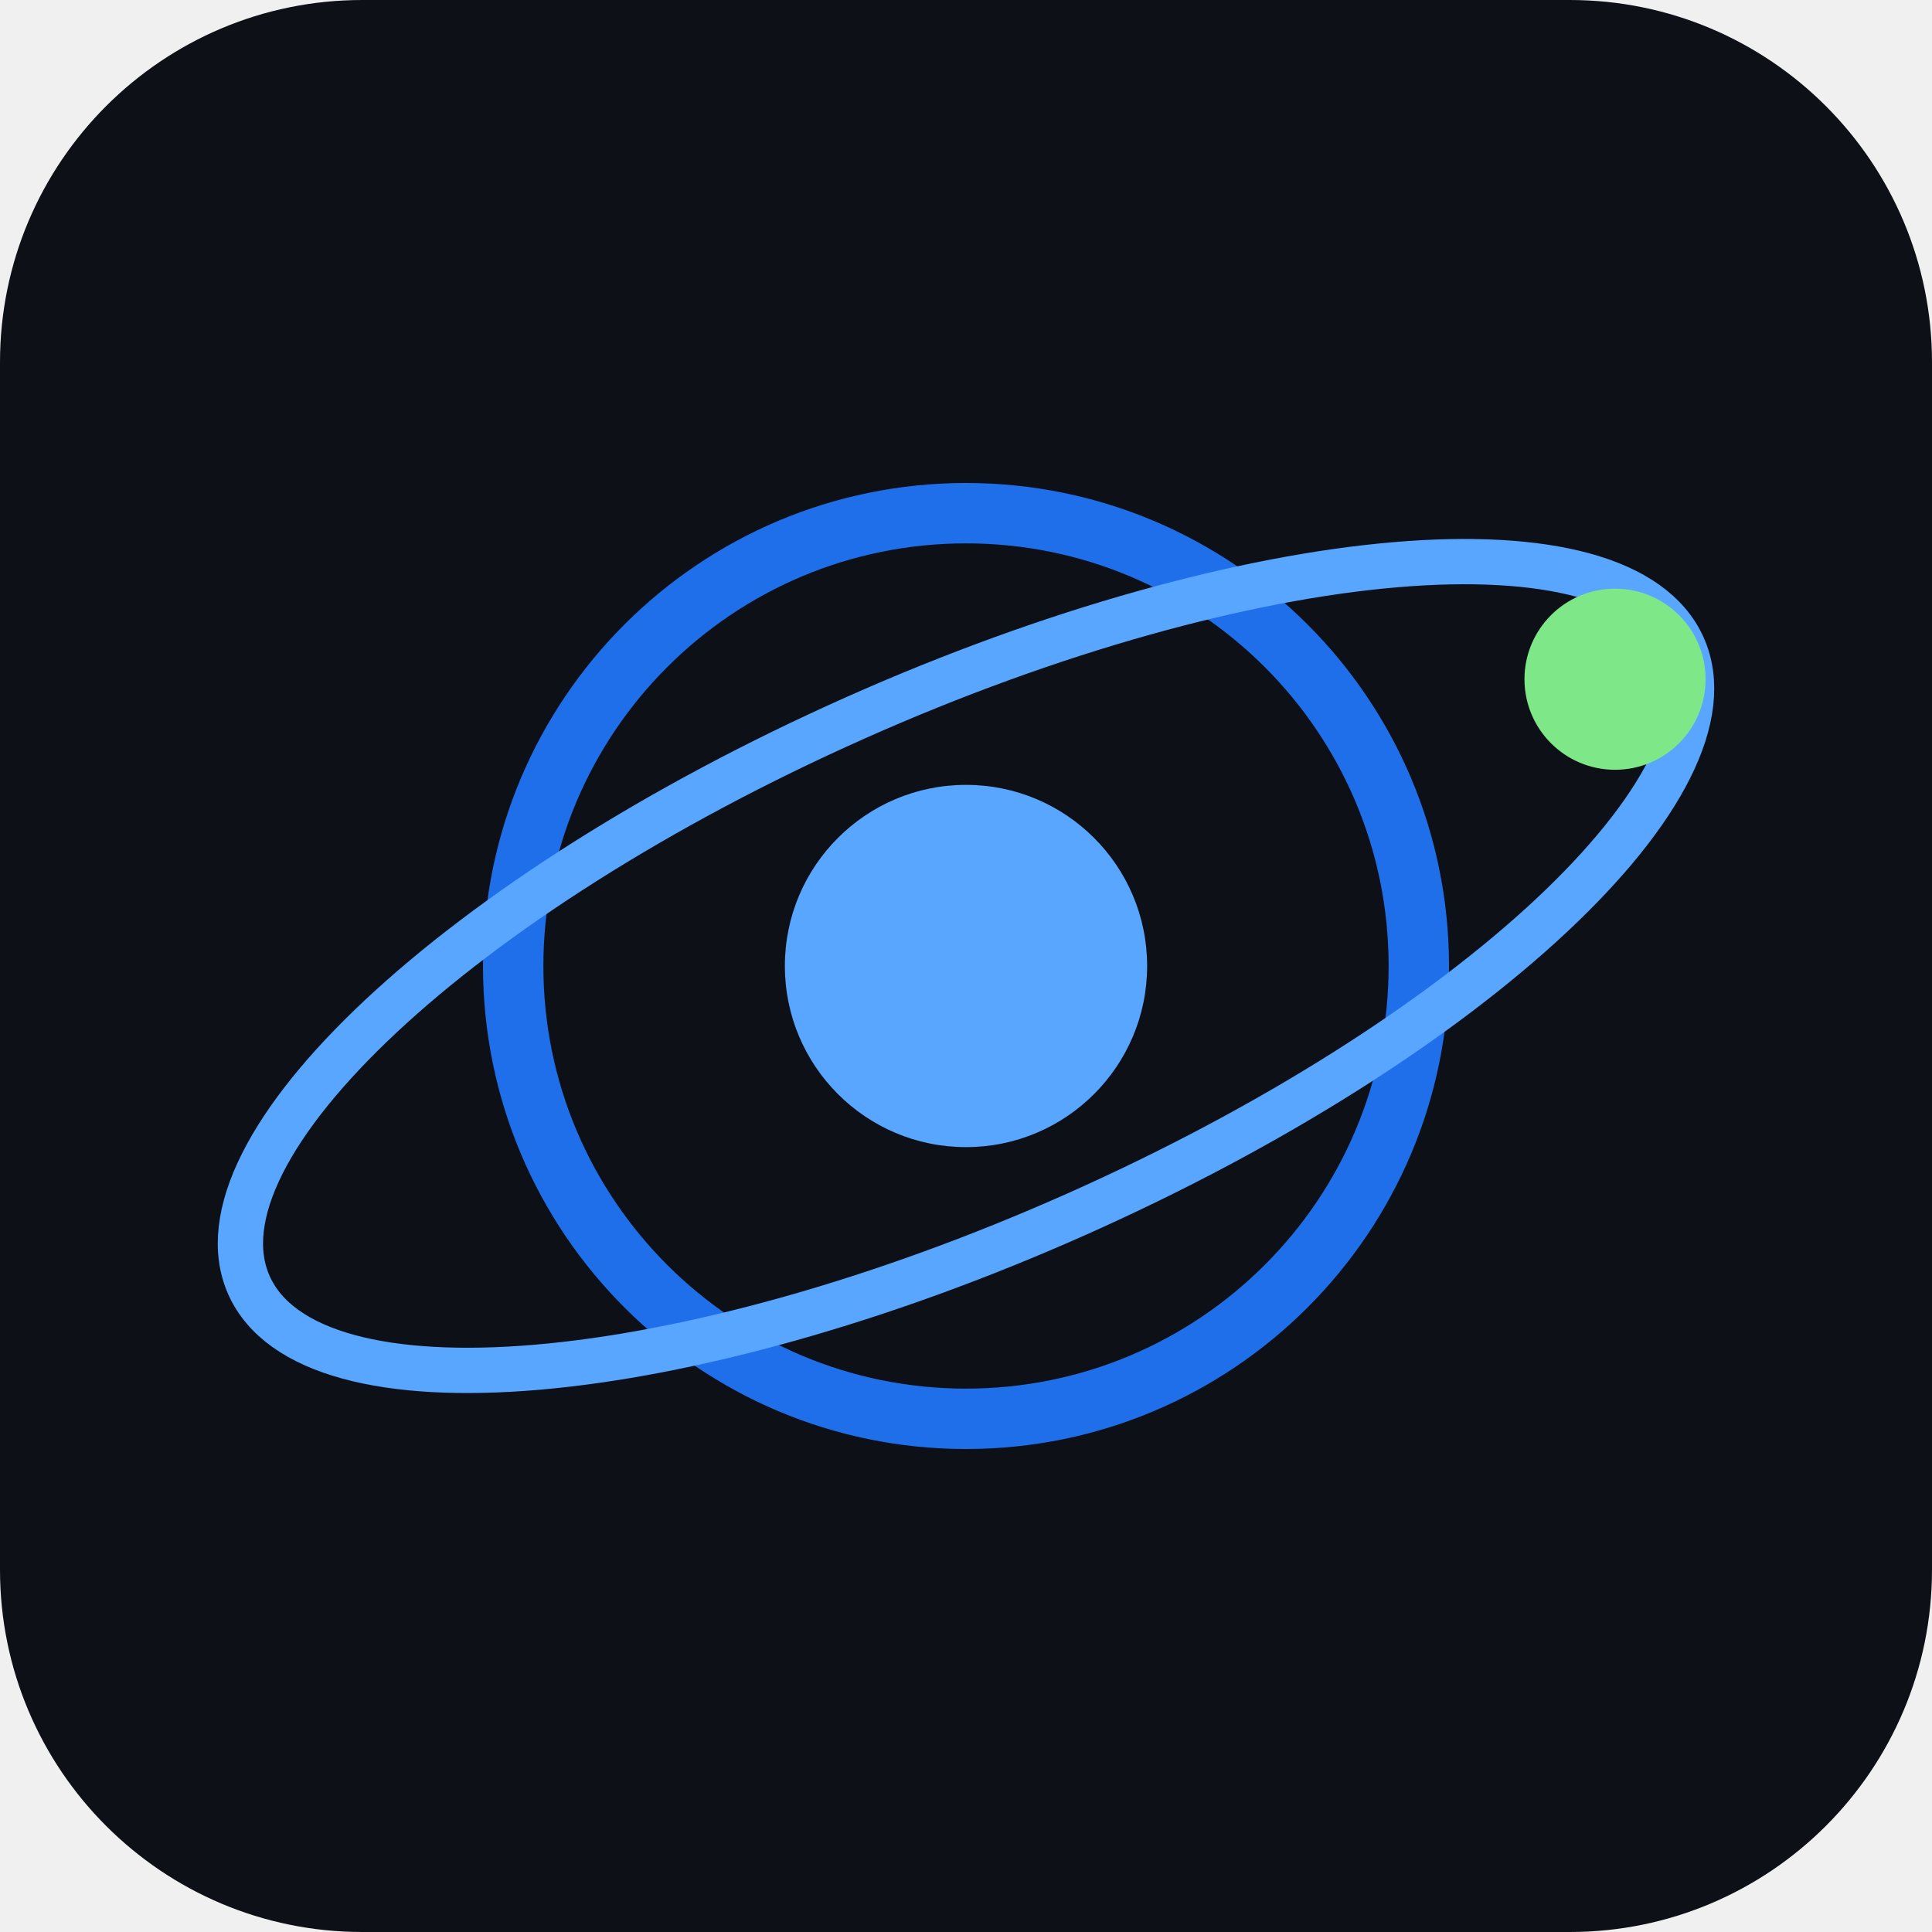
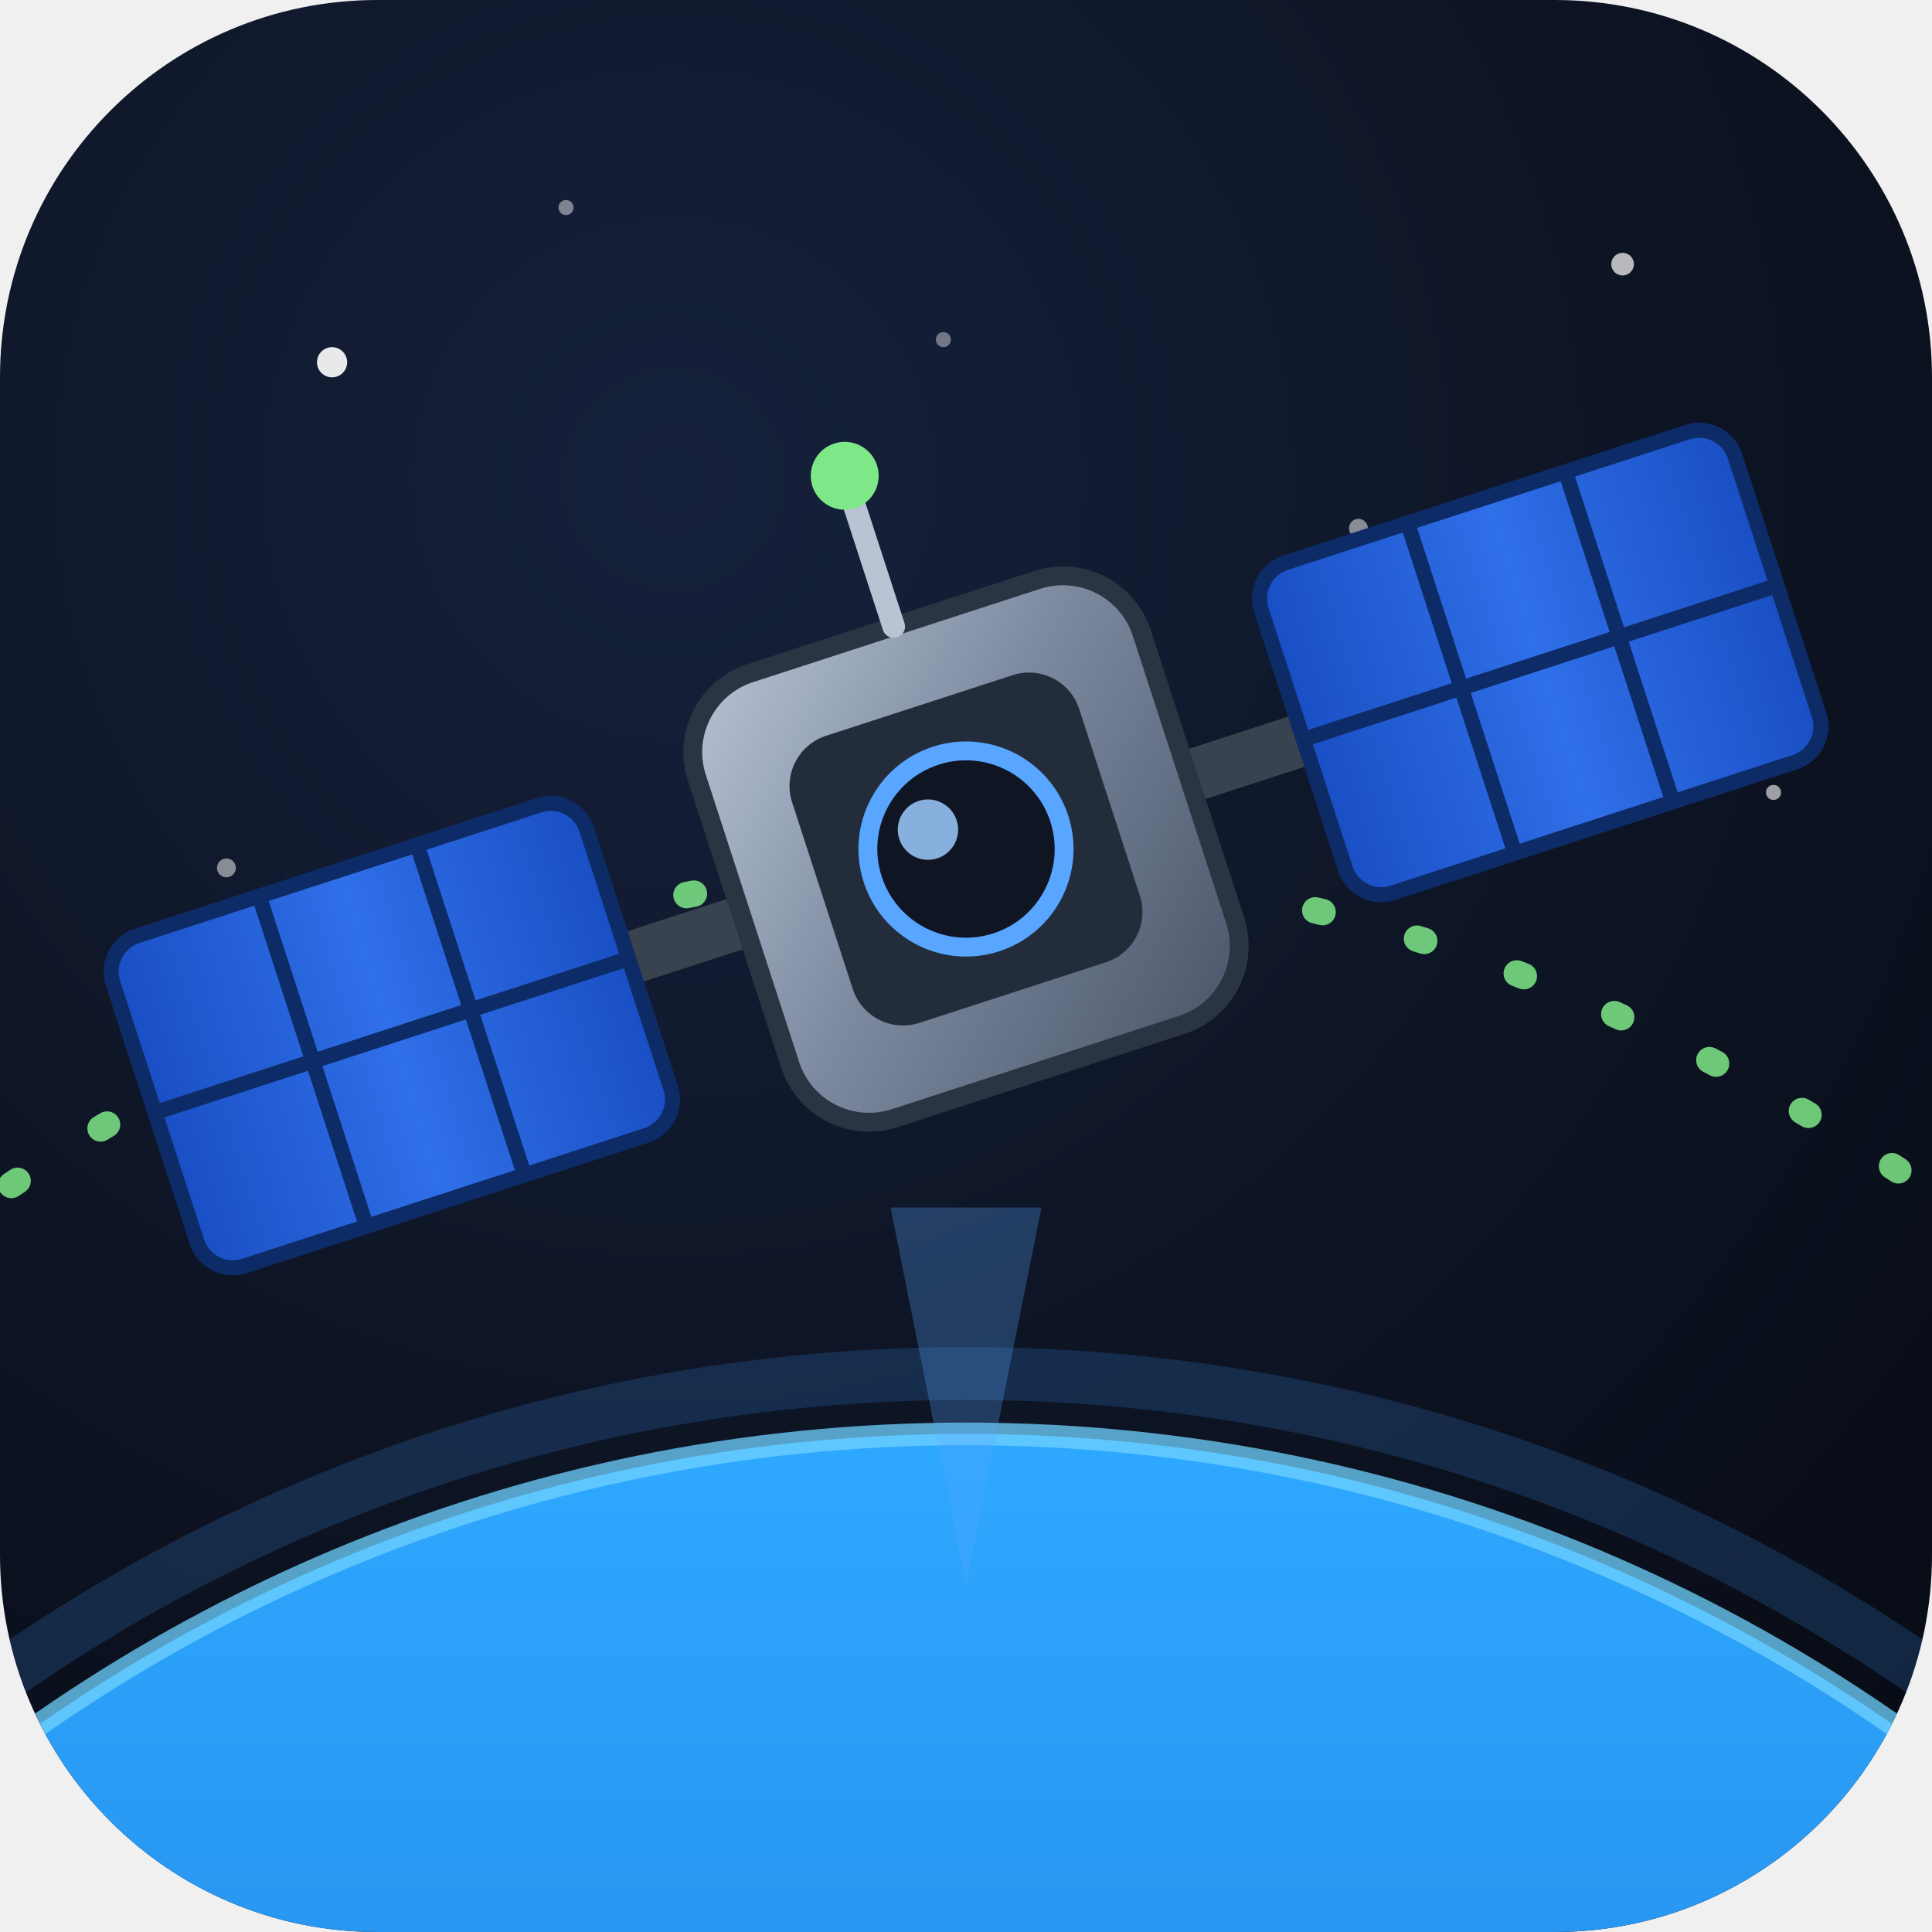
- <svg xmlns="http://www.w3.org/2000/svg" viewBox="0 0 128 128">
-   <rect width="128" height="128" rx="24" fill="#0d1117" />
-   <circle cx="64" cy="64" r="30" fill="none" stroke="#1f6feb" stroke-width="4" />
-   <ellipse cx="64" cy="64" rx="52" ry="18" fill="none" stroke="#58a6ff" stroke-width="3" transform="rotate(-24 64 64)" />
-   <circle cx="64" cy="64" r="12" fill="#58a6ff" />
-   <circle cx="107" cy="45" r="6" fill="#7ee787" />
+ <svg xmlns="http://www.w3.org/2000/svg" viewBox="0 0 512 512">
+   <defs>
+     <radialGradient id="space" cx="35%" cy="25%" r="90%">
+       <stop offset="0%" stop-color="#16213c" />
+       <stop offset="55%" stop-color="#0d1424" />
+       <stop offset="100%" stop-color="#080c16" />
+     </radialGradient>
+     <linearGradient id="body" x1="0" y1="0" x2="1" y2="1">
+       <stop offset="0%" stop-color="#b8c4d4" />
+       <stop offset="45%" stop-color="#7d8aa0" />
+       <stop offset="100%" stop-color="#4a5568" />
+     </linearGradient>
+     <linearGradient id="panel" x1="0" y1="0" x2="1" y2="0">
+       <stop offset="0%" stop-color="#1a4fc4" />
+       <stop offset="50%" stop-color="#2f6fe8" />
+       <stop offset="100%" stop-color="#1a4fc4" />
+     </linearGradient>
+     <linearGradient id="earth" x1="0" y1="0" x2="0" y2="1">
+       <stop offset="0%" stop-color="#2ea8ff" />
+       <stop offset="60%" stop-color="#1866c9" />
+       <stop offset="100%" stop-color="#0b3d8f" />
+     </linearGradient>
+     <clipPath id="bg">
+       <rect width="512" height="512" rx="100" />
+     </clipPath>
+   </defs>
+   <g clip-path="url(#bg)">
+     <rect width="512" height="512" fill="url(#space)" />
+     <g transform="translate(256 256) scale(1) translate(-256 -256)">
+       <g fill="#ffffff">
+         <circle cx="88" cy="96" r="4" opacity="0.9" />
+         <circle cx="430" cy="70" r="3" opacity="0.7" />
+         <circle cx="360" cy="140" r="2.5" opacity="0.5" />
+         <circle cx="60" cy="230" r="2.5" opacity="0.5" />
+         <circle cx="470" cy="210" r="2" opacity="0.6" />
+         <circle cx="150" cy="55" r="2" opacity="0.45" />
+         <circle cx="250" cy="90" r="2" opacity="0.4" />
+       </g>
+       <circle cx="256" cy="810" r="430" fill="url(#earth)" />
+       <circle cx="256" cy="810" r="430" fill="none" stroke="#6fd1ff" stroke-width="6" opacity="0.75" />
+       <circle cx="256" cy="810" r="446" fill="none" stroke="#3f9dff" stroke-width="14" opacity="0.18" />
+       <path d="M -20 330 Q 256 130 532 330" fill="none" stroke="#7ee787" stroke-width="7" stroke-dasharray="2 26" stroke-linecap="round" opacity="0.85" />
+       <g transform="translate(256 225) rotate(-18)">
+         <rect x="-150" y="-7" width="300" height="14" rx="7" fill="#39434f" />
+         <g>
+           <rect x="-226" y="-46" width="132" height="92" rx="10" fill="url(#panel)" stroke="#0d2b66" stroke-width="4" />
+           <path d="M -182 -46 V 46 M -138 -46 V 46 M -226 0 H -94" stroke="#0d2b66" stroke-width="4" fill="none" />
+         </g>
+         <g>
+           <rect x="94" y="-46" width="132" height="92" rx="10" fill="url(#panel)" stroke="#0d2b66" stroke-width="4" />
+           <path d="M 138 -46 V 46 M 182 -46 V 46 M 94 0 H 226" stroke="#0d2b66" stroke-width="4" fill="none" />
+         </g>
+         <rect x="-62" y="-62" width="124" height="124" rx="22" fill="url(#body)" stroke="#2b3442" stroke-width="5" />
+         <rect x="-40" y="-40" width="80" height="80" rx="14" fill="#232c3a" />
+         <circle cx="0" cy="0" r="26" fill="#0f1522" stroke="#58a6ff" stroke-width="5" />
+         <circle cx="-8" cy="-8" r="8" fill="#9ecbff" opacity="0.85" />
+         <line x1="0" y1="-62" x2="0" y2="-96" stroke="#b8c4d4" stroke-width="6" stroke-linecap="round" />
+         <circle cx="0" cy="-104" r="9" fill="#7ee787" />
+       </g>
+       <path d="M 236 320 L 256 420 L 276 320 Z" fill="#58a6ff" opacity="0.28" />
+     </g>
+   </g>
</svg>
